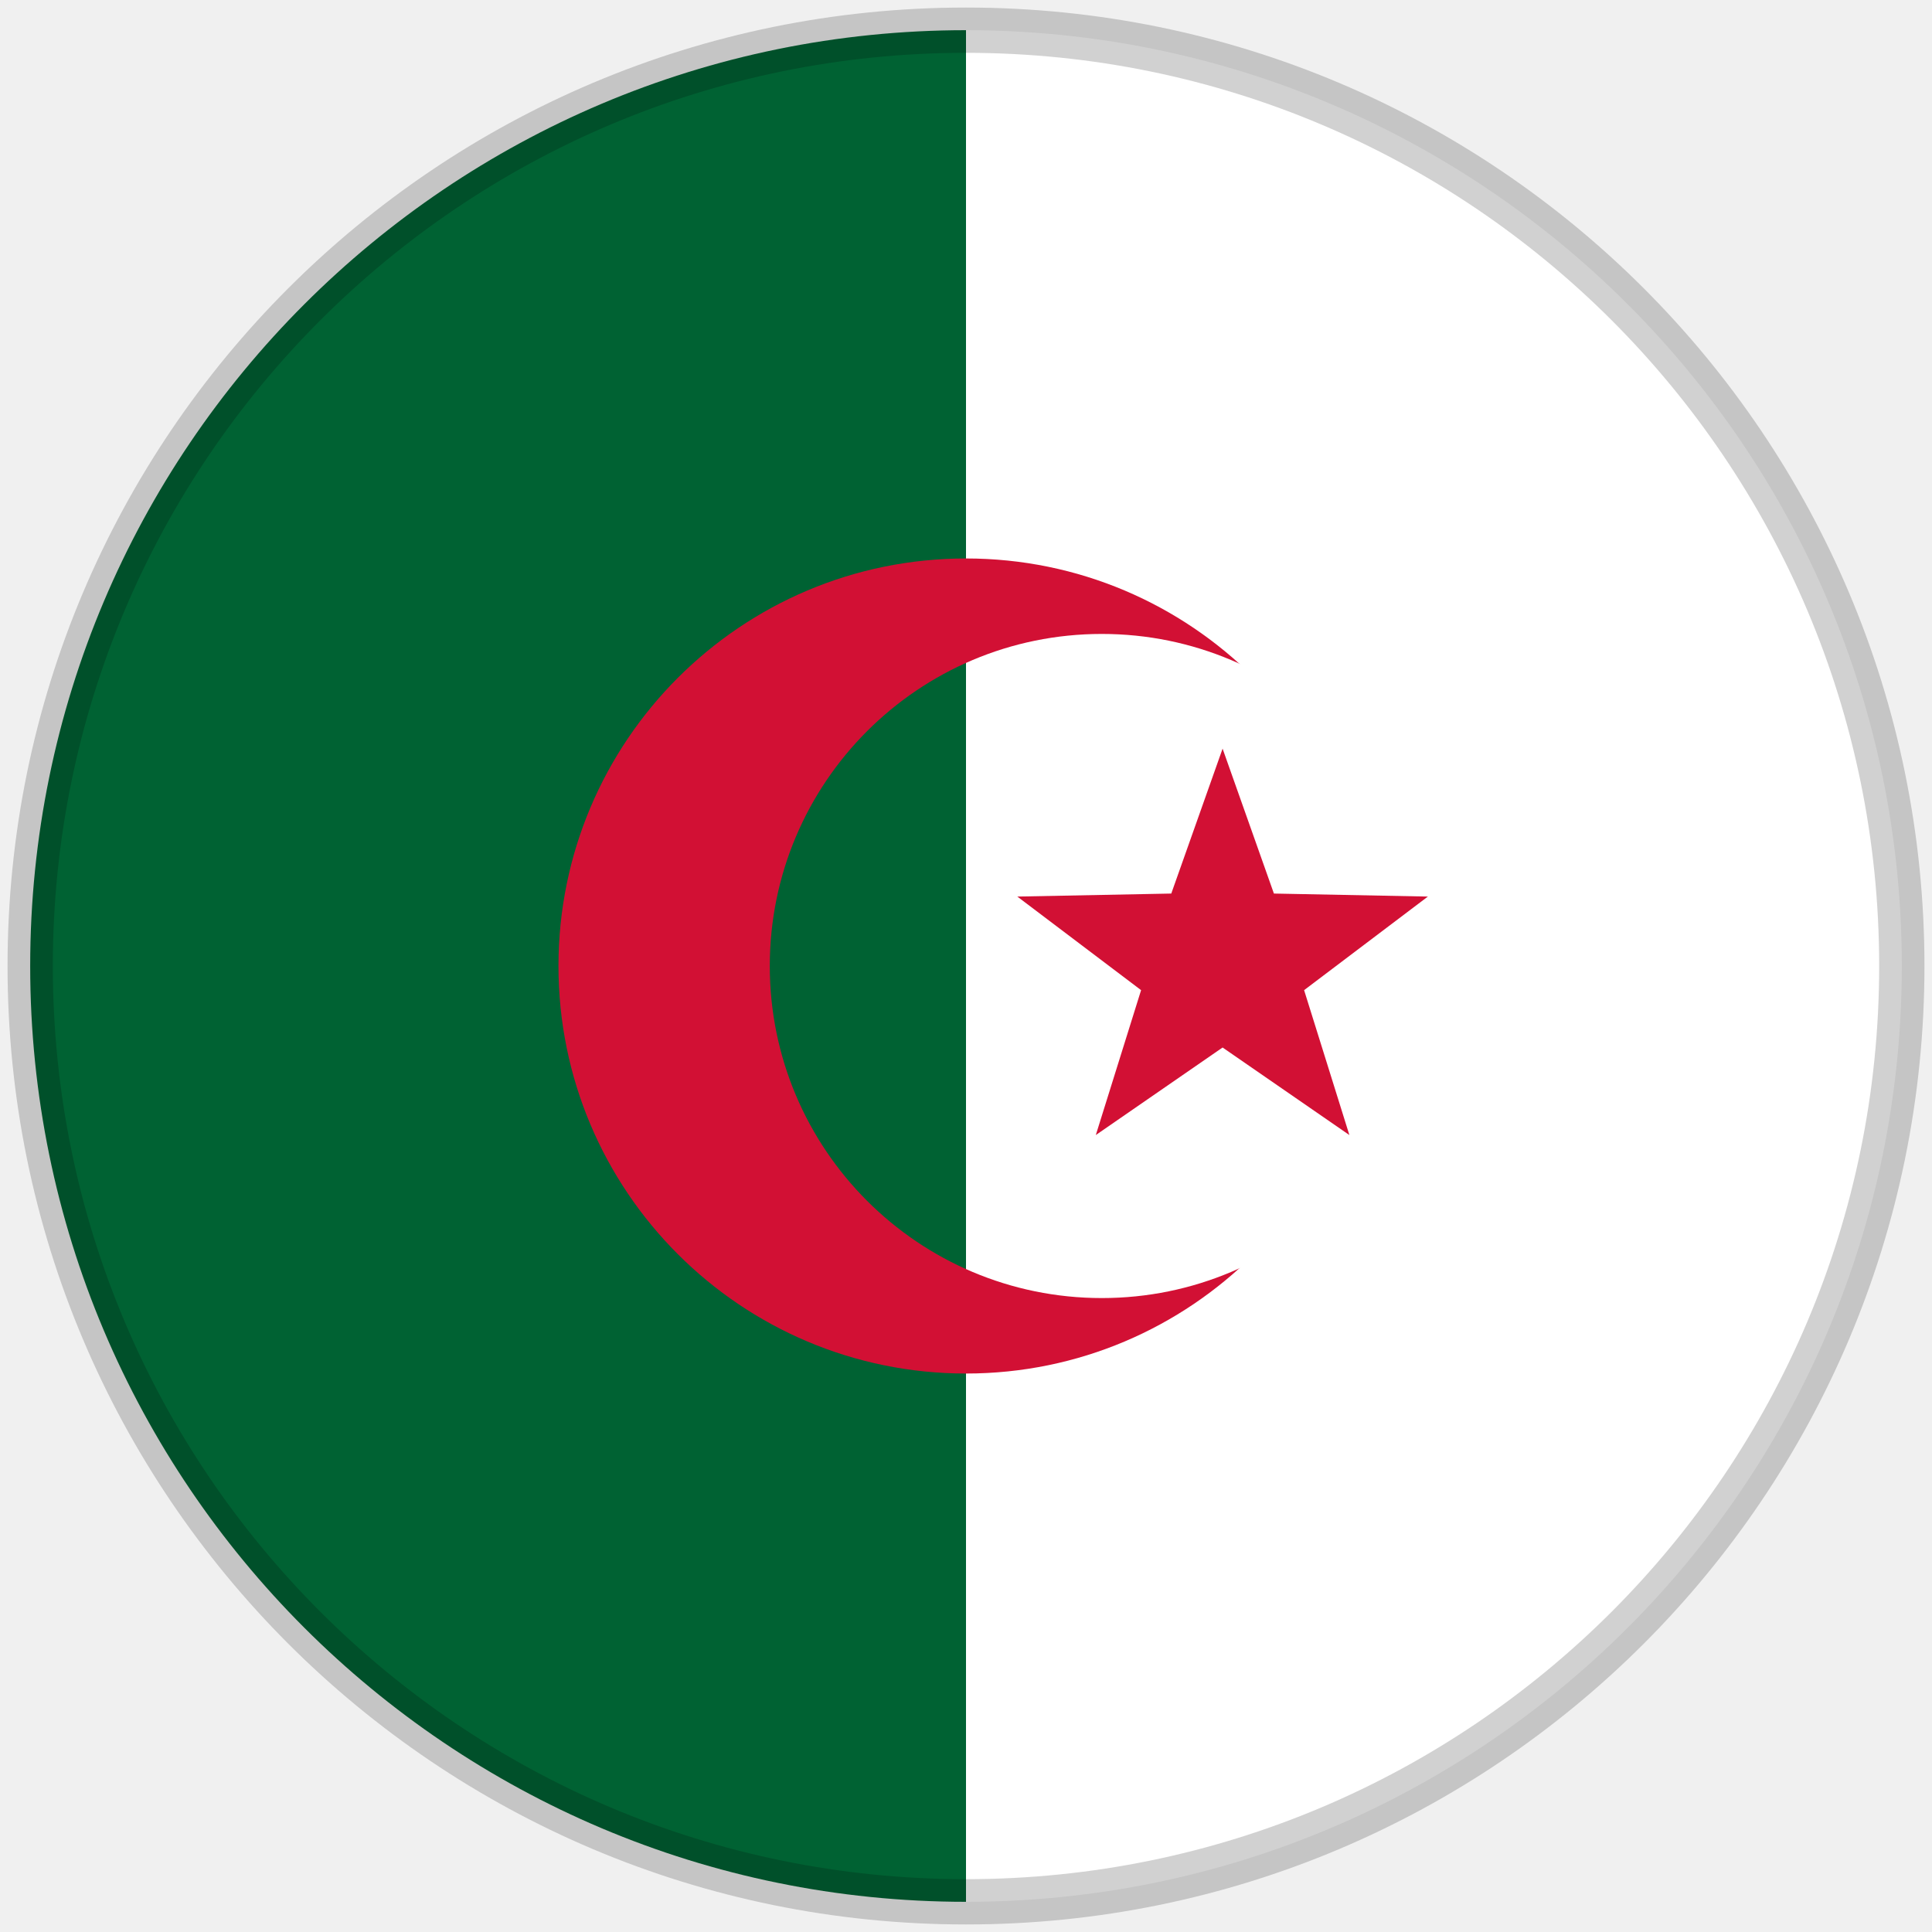
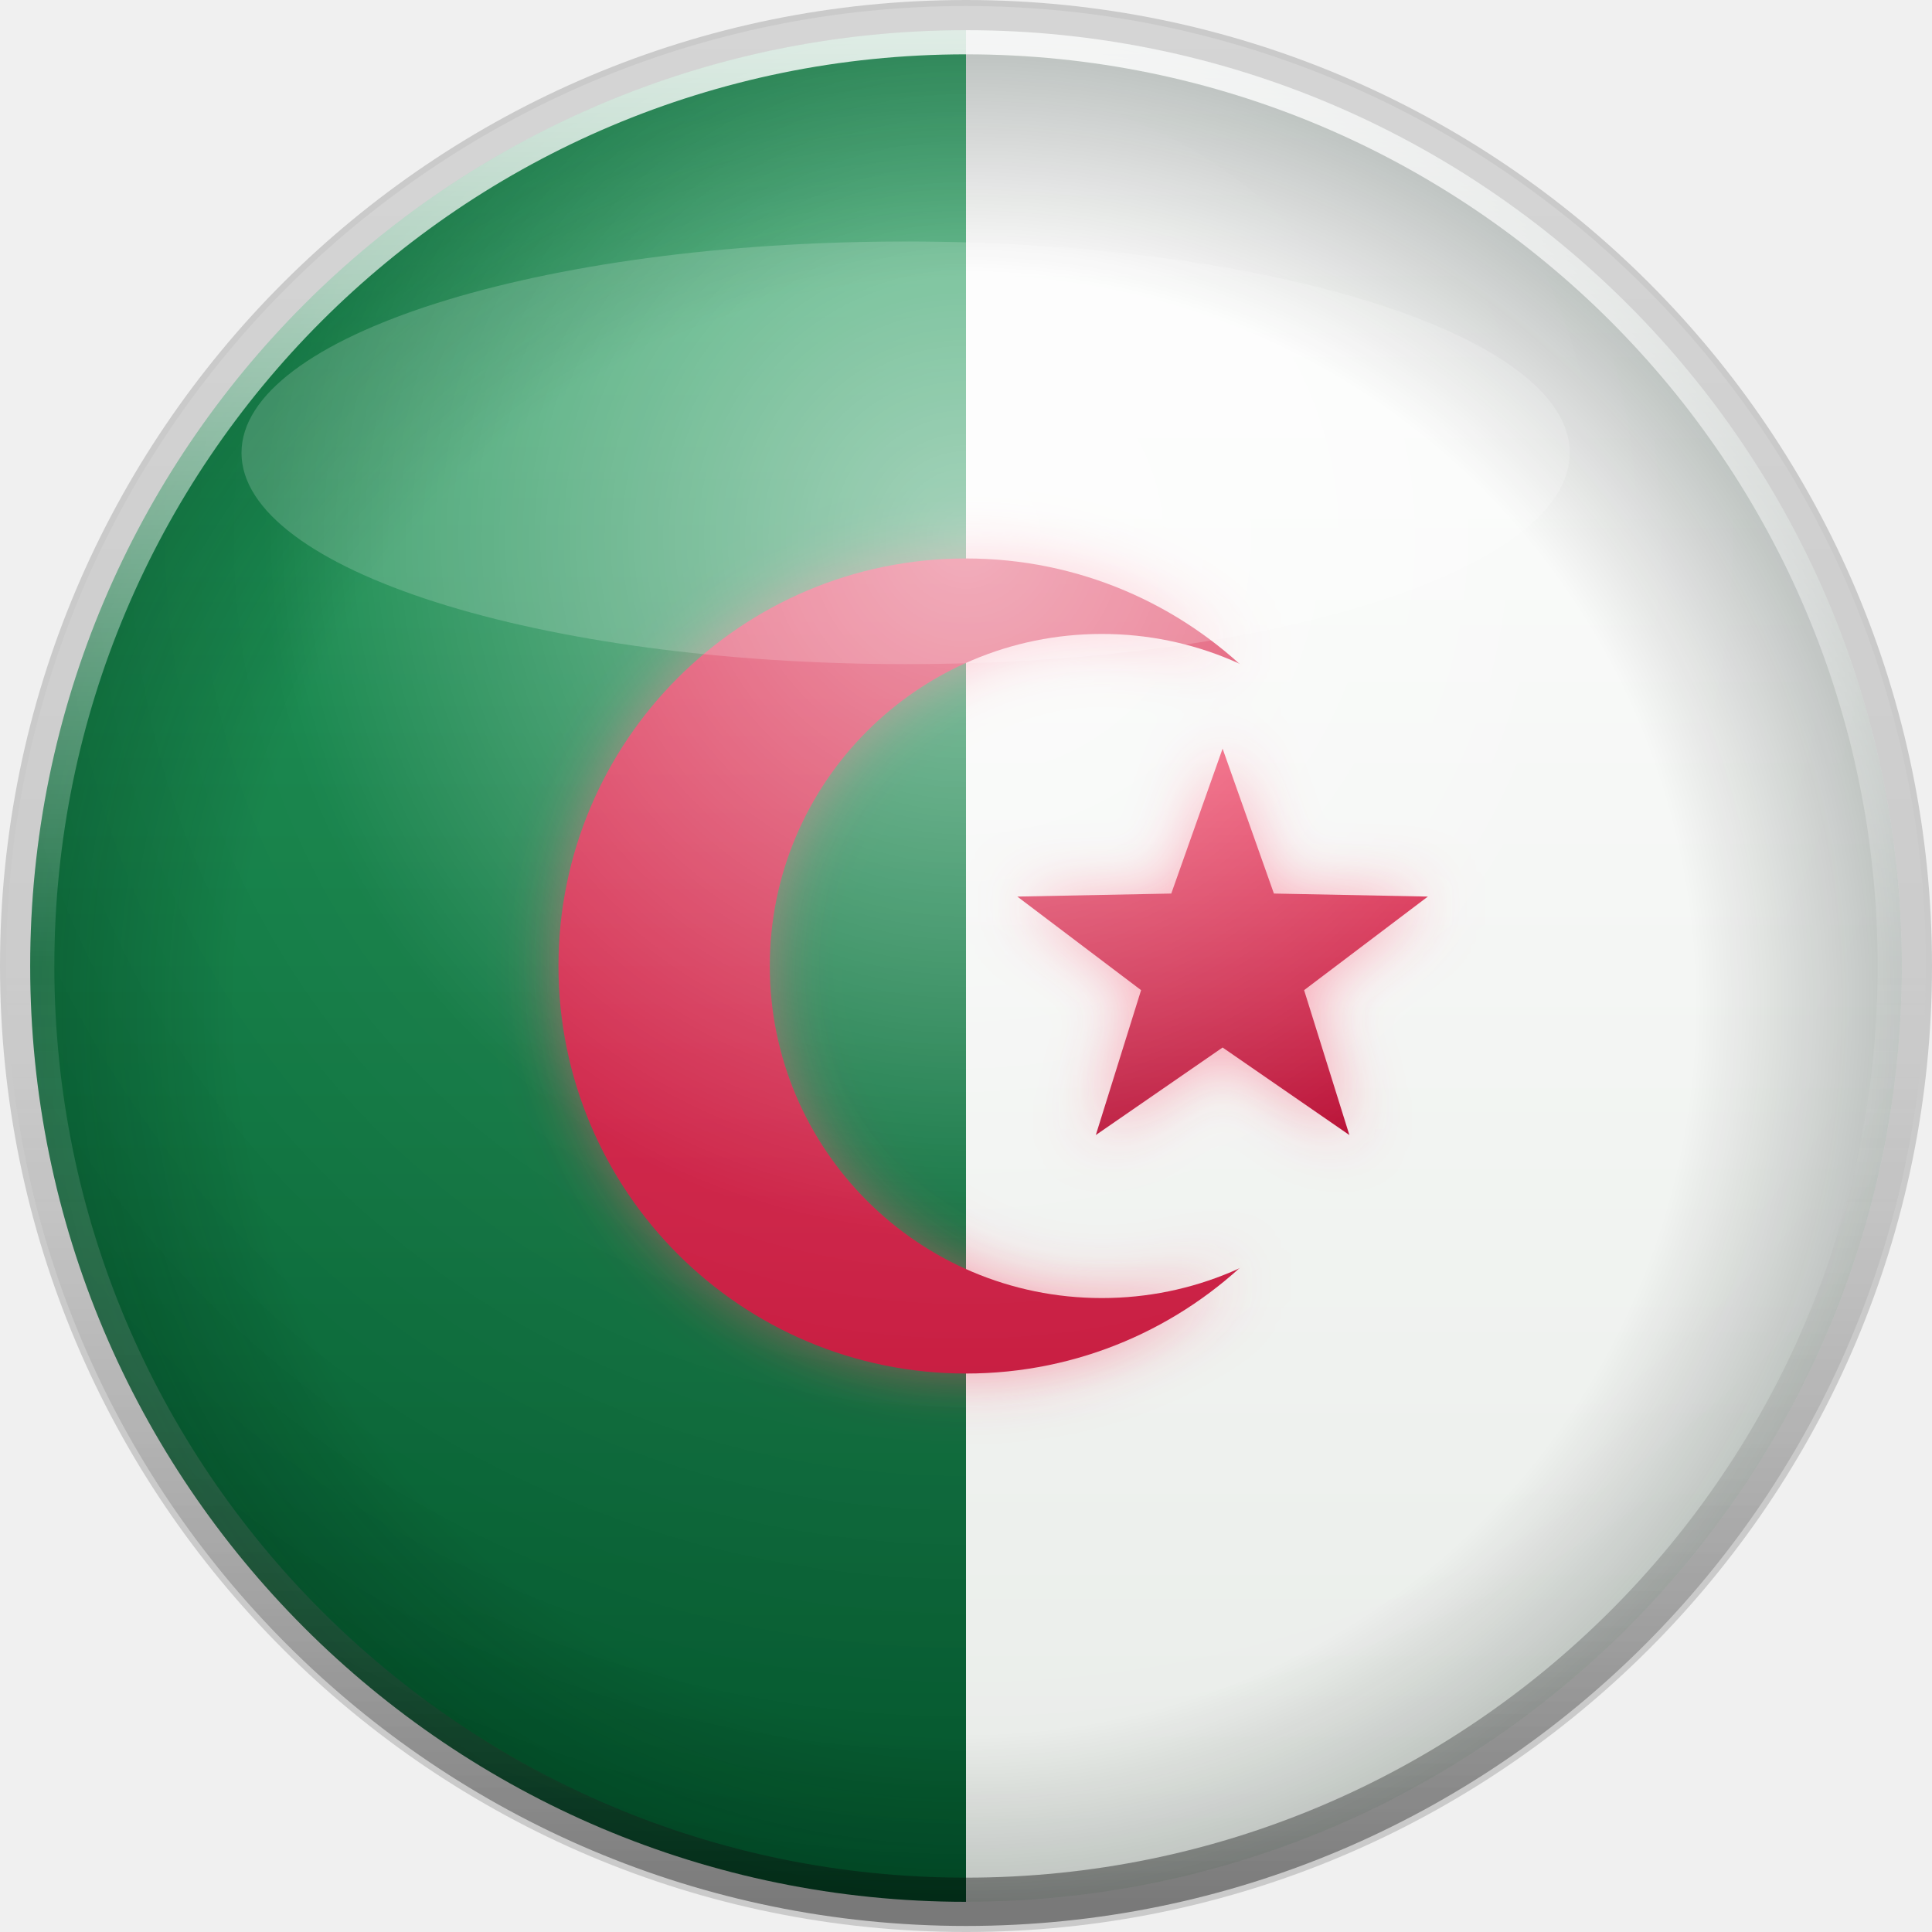
<svg xmlns="http://www.w3.org/2000/svg" viewBox="0 0 64 64">
  <defs>
    <clipPath id="disc">
      <circle cx="32" cy="32" r="31" />
    </clipPath>
+     <linearGradient id="greenG" x1="0" y1="0" x2="0" y2="1">
+       <stop offset="0" stop-color="#0a9a4e" />
+       <stop offset="1" stop-color="#004f28" />
+     </linearGradient>
+     <linearGradient id="whiteG" x1="0" y1="0" x2="0" y2="1">
+       <stop offset="0" stop-color="#ffffff" />
+       <stop offset="1" stop-color="#e7ebe7" />
+     </linearGradient>
+     <linearGradient id="redG" x1="0" y1="0" x2="0" y2="1">
+       <stop offset="0" stop-color="#ec3357" />
+       <stop offset="1" stop-color="#b40028" />
+     </linearGradient>
+     <linearGradient id="rimG" x1="0" y1="0" x2="0" y2="1">
+       <stop offset="0" stop-color="#ffffff" stop-opacity="0.85" />
+       <stop offset="0.5" stop-color="#ffffff" stop-opacity="0.1" />
+       <stop offset="1" stop-color="#000000" stop-opacity="0.4" />
+     </linearGradient>
+     <radialGradient id="gloss" cx="0.5" cy="0.28" r="0.72">
+       <stop offset="0" stop-color="#ffffff" stop-opacity="0.55" />
+       <stop offset="0.5" stop-color="#ffffff" stop-opacity="0.08" />
+       <stop offset="1" stop-color="#ffffff" stop-opacity="0" />
+     </radialGradient>
+     <radialGradient id="vignette" cx="0.5" cy="0.52" r="0.55">
+       <stop offset="0.68" stop-color="#000000" stop-opacity="0" />
+       <stop offset="1" stop-color="#002314" stop-opacity="0.38" />
+     </radialGradient>
    <mask id="crescent">
      <rect width="64" height="64" fill="black" />
      <circle cx="32" cy="32" r="13.5" fill="white" />
      <circle cx="36.5" cy="32" r="11" fill="black" />
    </mask>
+     <filter id="soft" x="-40%" y="-40%" width="180%" height="180%">
+       <feGaussianBlur stdDeviation="1" />
+     </filter>
  </defs>
  <g clip-path="url(#disc)">
-     <rect x="0" y="0" width="32" height="64" fill="#006233" />
-     <rect x="32" y="0" width="32" height="64" fill="#ffffff" />
-     <rect width="64" height="64" fill="#d21034" mask="url(#crescent)" />
-     <path fill="#d21034" d="M40.5,24.8 L42.2,29.6 L47.3,29.7 L43.2,32.8 L44.7,37.6 L40.5,34.7 L36.3,37.6 L37.8,32.8 L33.7,29.7 L38.8,29.6 Z" />
+     <rect x="0" y="0" width="32" height="64" fill="url(#greenG)" />
+     <rect x="32" y="0" width="32" height="64" fill="url(#whiteG)" />
+     <g filter="url(#soft)" opacity="0.55">
+       <rect width="64" height="64" fill="#ff3f63" mask="url(#crescent)" />
+       <path fill="#ff3f63" d="M40.5,24.8 L42.2,29.6 L47.3,29.7 L43.2,32.8 L44.7,37.6 L40.5,34.7 L36.3,37.6 L37.8,32.8 L33.7,29.7 L38.8,29.6 Z" />
+     </g>
+     <rect width="64" height="64" fill="url(#redG)" mask="url(#crescent)" />
+     <path fill="url(#redG)" d="M40.5,24.8 L42.2,29.6 L47.3,29.7 L43.2,32.8 L44.7,37.6 L40.5,34.7 L36.3,37.6 L37.8,32.8 L33.7,29.7 L38.8,29.6 Z" />
+     <rect width="64" height="64" fill="url(#gloss)" />
+     <rect width="64" height="64" fill="url(#vignette)" />
+     <ellipse cx="30" cy="15" rx="22" ry="7" fill="#ffffff" opacity="0.18" />
  </g>
-   <circle cx="32" cy="32" r="31" fill="none" stroke="#000000" stroke-opacity="0.18" stroke-width="1.5" />
+   <circle cx="32" cy="32" r="31" fill="none" stroke="url(#rimG)" stroke-width="1.6" />
+   <circle cx="32" cy="32" r="31.5" fill="none" stroke="#000000" stroke-opacity="0.16" stroke-width="1" />
</svg>
